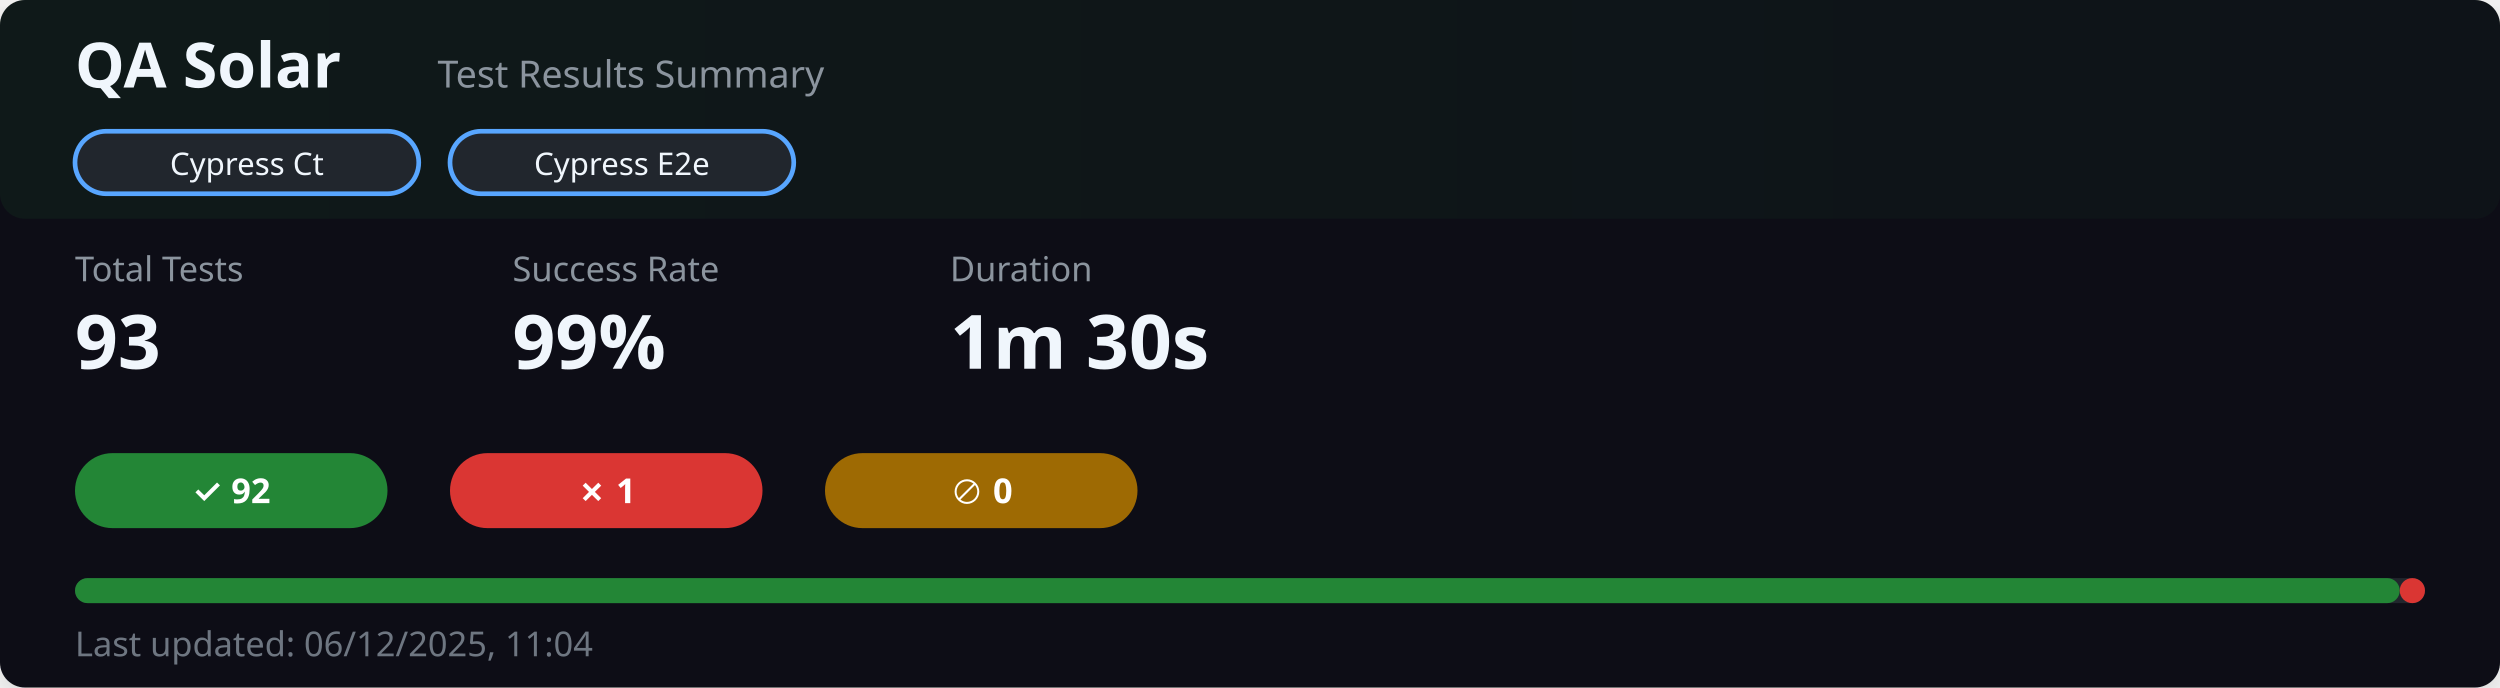
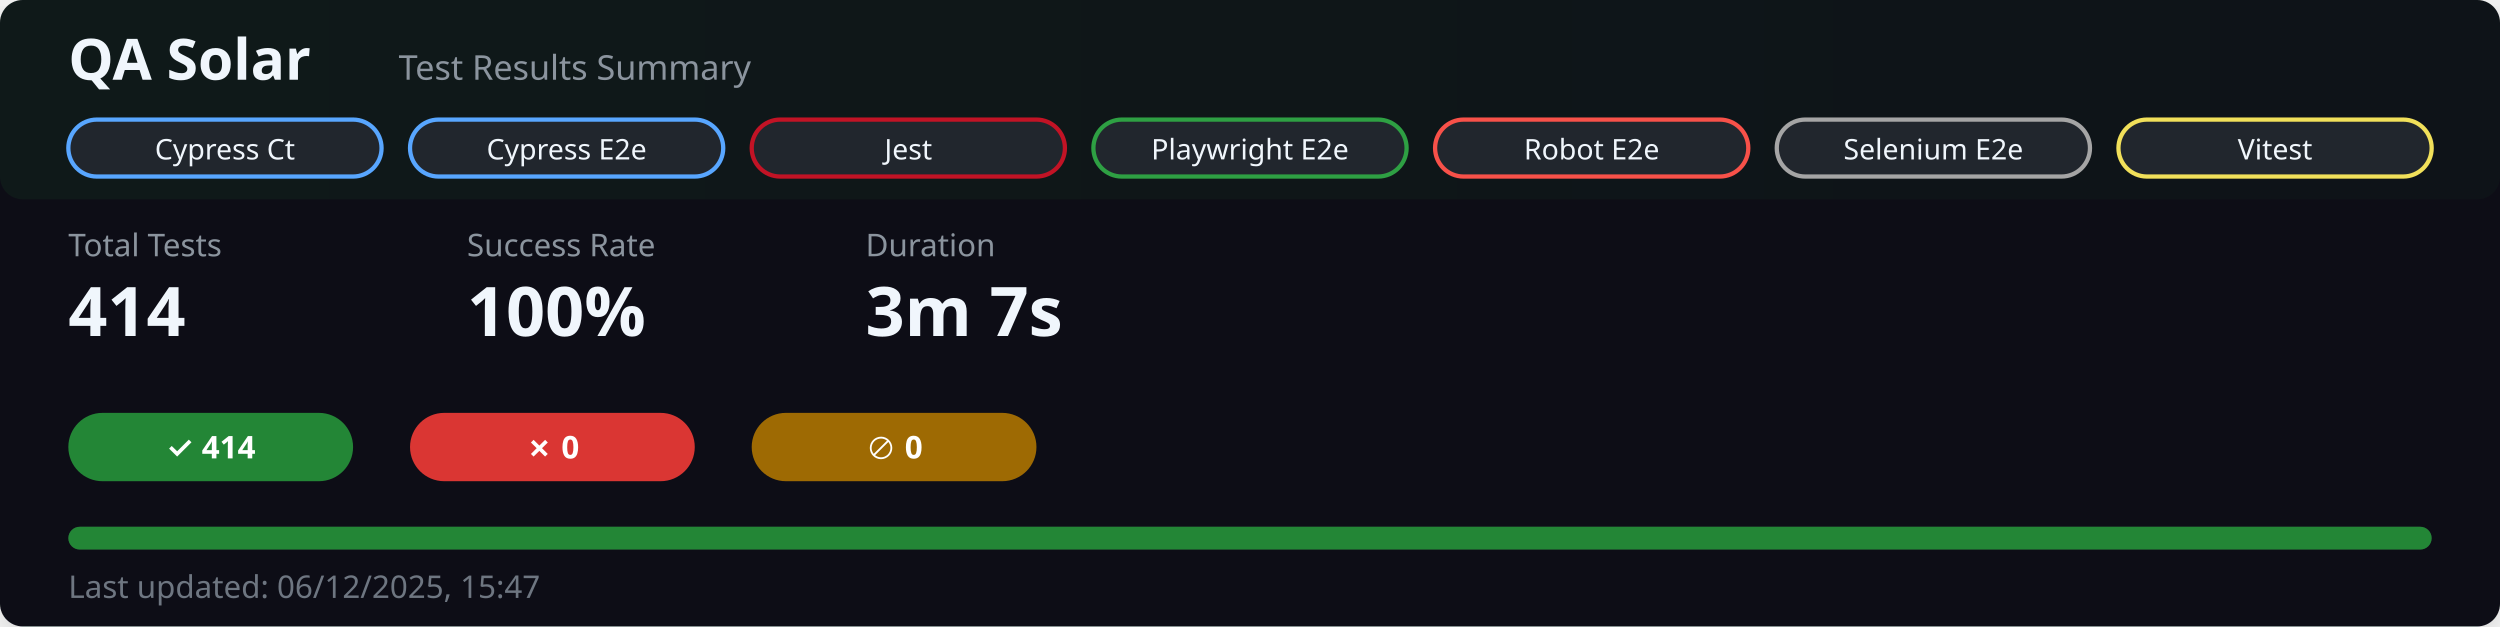
- <svg xmlns="http://www.w3.org/2000/svg" width="800" height="220" viewBox="0 0 800 220">
+ <svg xmlns="http://www.w3.org/2000/svg" width="878" height="220" viewBox="0 0 878 220">
  <defs>
    <linearGradient id="headerGradient" x1="0%" y1="0%" x2="100%" y2="0%">
      <stop offset="0%" style="stop-color:#238636;stop-opacity:0.1" />
      <stop offset="100%" style="stop-color:#238636;stop-opacity:0.05" />
    </linearGradient>
    <filter id="shadow">
      <feDropShadow dx="0" dy="2" stdDeviation="3" flood-opacity="0.1" />
    </filter>
  </defs>
  <style>
    .bg { fill: #0d1117; }
    .header-bg { fill: url(#headerGradient); }
    .title { fill: #f0f6fc; font-size: 20px; font-weight: 600; font-family: -apple-system, BlinkMacSystemFont, 'Segoe UI', 'Noto Sans', Helvetica, Arial, sans-serif; }
    .subtitle { fill: #8b949e; font-size: 12px; font-family: -apple-system, BlinkMacSystemFont, 'Segoe UI', 'Noto Sans', Helvetica, Arial, sans-serif; }
    .stat-label { fill: #8b949e; font-size: 11px; font-weight: 500; font-family: -apple-system, BlinkMacSystemFont, 'Segoe UI', 'Noto Sans', Helvetica, Arial, sans-serif; }
    .stat-value { fill: #f0f6fc; font-size: 24px; font-weight: 600; font-family: -apple-system, BlinkMacSystemFont, 'Segoe UI', 'Noto Sans', Helvetica, Arial, sans-serif; }
    .badge-passed { fill: #238636; }
    .badge-failed { fill: #da3633; }
    .badge-skipped { fill: #9e6a03; }
    .badge-text { fill: #ffffff; font-size: 11px; font-weight: 600; font-family: -apple-system, BlinkMacSystemFont, 'Segoe UI', 'Noto Sans', Helvetica, Arial, sans-serif; }
    .framework-badge { fill: #21262d; }
    .framework-text { fill: #f0f6fc; font-size: 10px; font-weight: 500; font-family: -apple-system, BlinkMacSystemFont, 'Segoe UI', 'Noto Sans', Helvetica, Arial, sans-serif; }
    .progress-bg { fill: #21262d; }
    .progress-passed { fill: #238636; }
    .progress-failed { fill: #da3633; }
    .progress-skipped { fill: #9e6a03; }
    .time-text { fill: #58a6ff; font-size: 13px; font-weight: 500; font-family: -apple-system, BlinkMacSystemFont, 'Segoe UI', 'Noto Sans', Helvetica, Arial, sans-serif; }
    .date-text { fill: #6e7681; font-size: 11px; font-family: -apple-system, BlinkMacSystemFont, 'Segoe UI', 'Noto Sans', Helvetica, Arial, sans-serif; }
  </style>
  <rect width="100%" height="100%" rx="8" class="bg" filter="url(#shadow)" />
  <rect width="100%" height="70" rx="8" class="header-bg" />
  <text x="24" y="28" class="title">QA Solar</text>
  <text x="140" y="28" class="subtitle">Test Results Summary</text>
  <g transform="translate(24, 42)">
    <g transform="translate(0, 0)">
      <rect x="0" y="0" width="110" height="20" rx="10" class="framework-badge" stroke="#58a6ff" stroke-width="1.5" />
      <text x="55" y="14" class="framework-text" text-anchor="middle">Cypress Ct</text>
    </g>
    <g transform="translate(120, 0)">
      <rect x="0" y="0" width="110" height="20" rx="10" class="framework-badge" stroke="#58a6ff" stroke-width="1.5" />
      <text x="55" y="14" class="framework-text" text-anchor="middle">Cypress E2e</text>
    </g>
+     <g transform="translate(240, 0)">
+       <rect x="0" y="0" width="110" height="20" rx="10" class="framework-badge" stroke="#c21325" stroke-width="1.5" />
+       <text x="55" y="14" class="framework-text" text-anchor="middle">Jest</text>
+     </g>
+     <g transform="translate(360, 0)">
+       <rect x="0" y="0" width="110" height="20" rx="10" class="framework-badge" stroke="#2ea043" stroke-width="1.5" />
+       <text x="55" y="14" class="framework-text" text-anchor="middle">Playwright E2e</text>
+     </g>
+     <g transform="translate(480, 0)">
+       <rect x="0" y="0" width="110" height="20" rx="10" class="framework-badge" stroke="#f85149" stroke-width="1.5" />
+       <text x="55" y="14" class="framework-text" text-anchor="middle">Robot E2e</text>
+     </g>
+     <g transform="translate(600, 0)">
+       <rect x="0" y="0" width="110" height="20" rx="10" class="framework-badge" stroke="#a5a5a5" stroke-width="1.5" />
+       <text x="55" y="14" class="framework-text" text-anchor="middle">Selenium E2e</text>
+     </g>
+     <g transform="translate(720, 0)">
+       <rect x="0" y="0" width="110" height="20" rx="10" class="framework-badge" stroke="#f1e05a" stroke-width="1.5" />
+       <text x="55" y="14" class="framework-text" text-anchor="middle">Vitest</text>
+     </g>
  </g>
  <g transform="translate(24, 90)">
    <g>
      <text x="0" y="0" class="stat-label">Total Tests</text>
-       <text x="0" y="28" class="stat-value">93</text>
+       <text x="0" y="28" class="stat-value">414</text>
    </g>
    <g transform="translate(140, 0)">
      <text x="0" y="0" class="stat-label">Success Rate</text>
-       <text x="0" y="28" class="stat-value" fill="#238636">99%</text>
+       <text x="0" y="28" class="stat-value" fill="#238636">100%</text>
    </g>
    <g transform="translate(280, 0)">
      <text x="0" y="0" class="stat-label">Duration</text>
-       <text x="0" y="28" class="stat-value" fill="#58a6ff">1m 30s</text>
+       <text x="0" y="28" class="stat-value" fill="#58a6ff">3m 7s</text>
    </g>
  </g>
  <g transform="translate(24, 145)">
    <rect x="0" y="0" width="100" height="24" rx="12" class="badge-passed" />
-     <text x="50" y="16" class="badge-text" text-anchor="middle">✓ 92</text>
+     <text x="50" y="16" class="badge-text" text-anchor="middle">✓ 414</text>
    <rect x="120" y="0" width="100" height="24" rx="12" class="badge-failed" />
-     <text x="170" y="16" class="badge-text" text-anchor="middle">✗ 1</text>
+     <text x="170" y="16" class="badge-text" text-anchor="middle">✗ 0</text>
    <rect x="240" y="0" width="100" height="24" rx="12" class="badge-skipped" />
    <text x="290" y="16" class="badge-text" text-anchor="middle">⊘ 0</text>
  </g>
  <g transform="translate(24, 185)">
-     <rect x="0" y="0" width="752" height="8" rx="4" class="progress-bg" />
-     <rect x="0" y="0" width="743.914" height="8" rx="4" class="progress-passed" />
-     <rect x="743.914" y="0" width="8.086" height="8" rx="4" class="progress-failed" />
+     <rect x="0" y="0" width="830" height="8" rx="4" class="progress-bg" />
+     <rect x="0" y="0" width="830" height="8" rx="4" class="progress-passed" />
  </g>
-   <text x="24" y="210" class="date-text">Last updated: 06/12/2025, 11:04</text>
+   <text x="24" y="210" class="date-text">Last updated: 06/12/2025, 15:47</text>
</svg>
